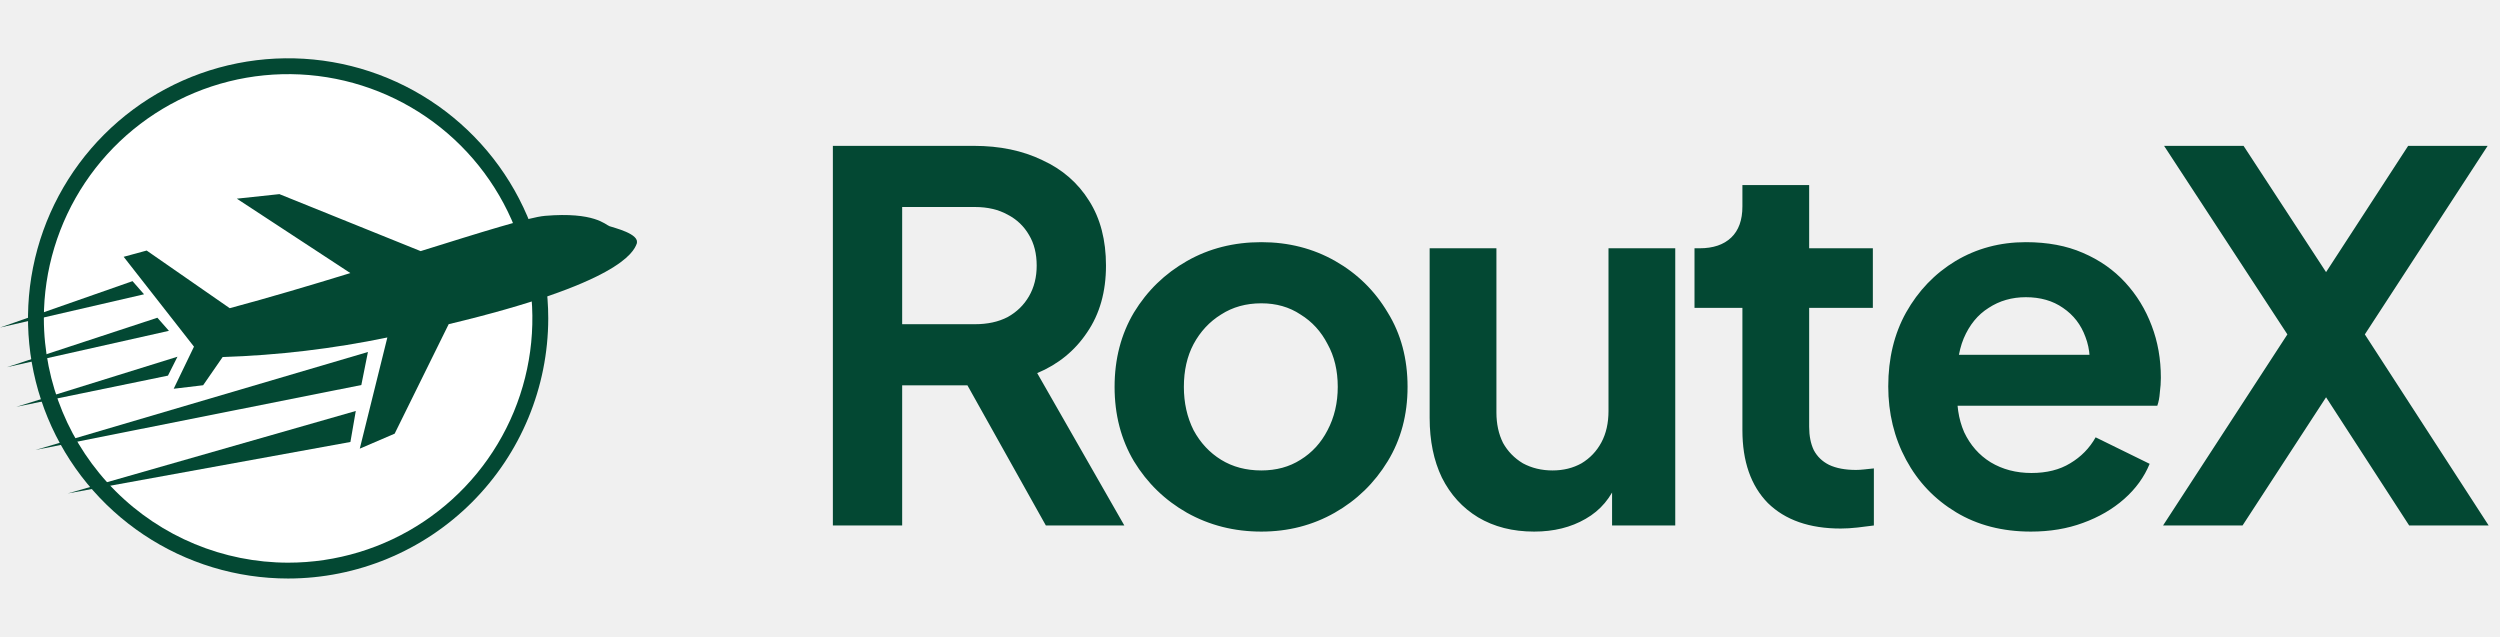
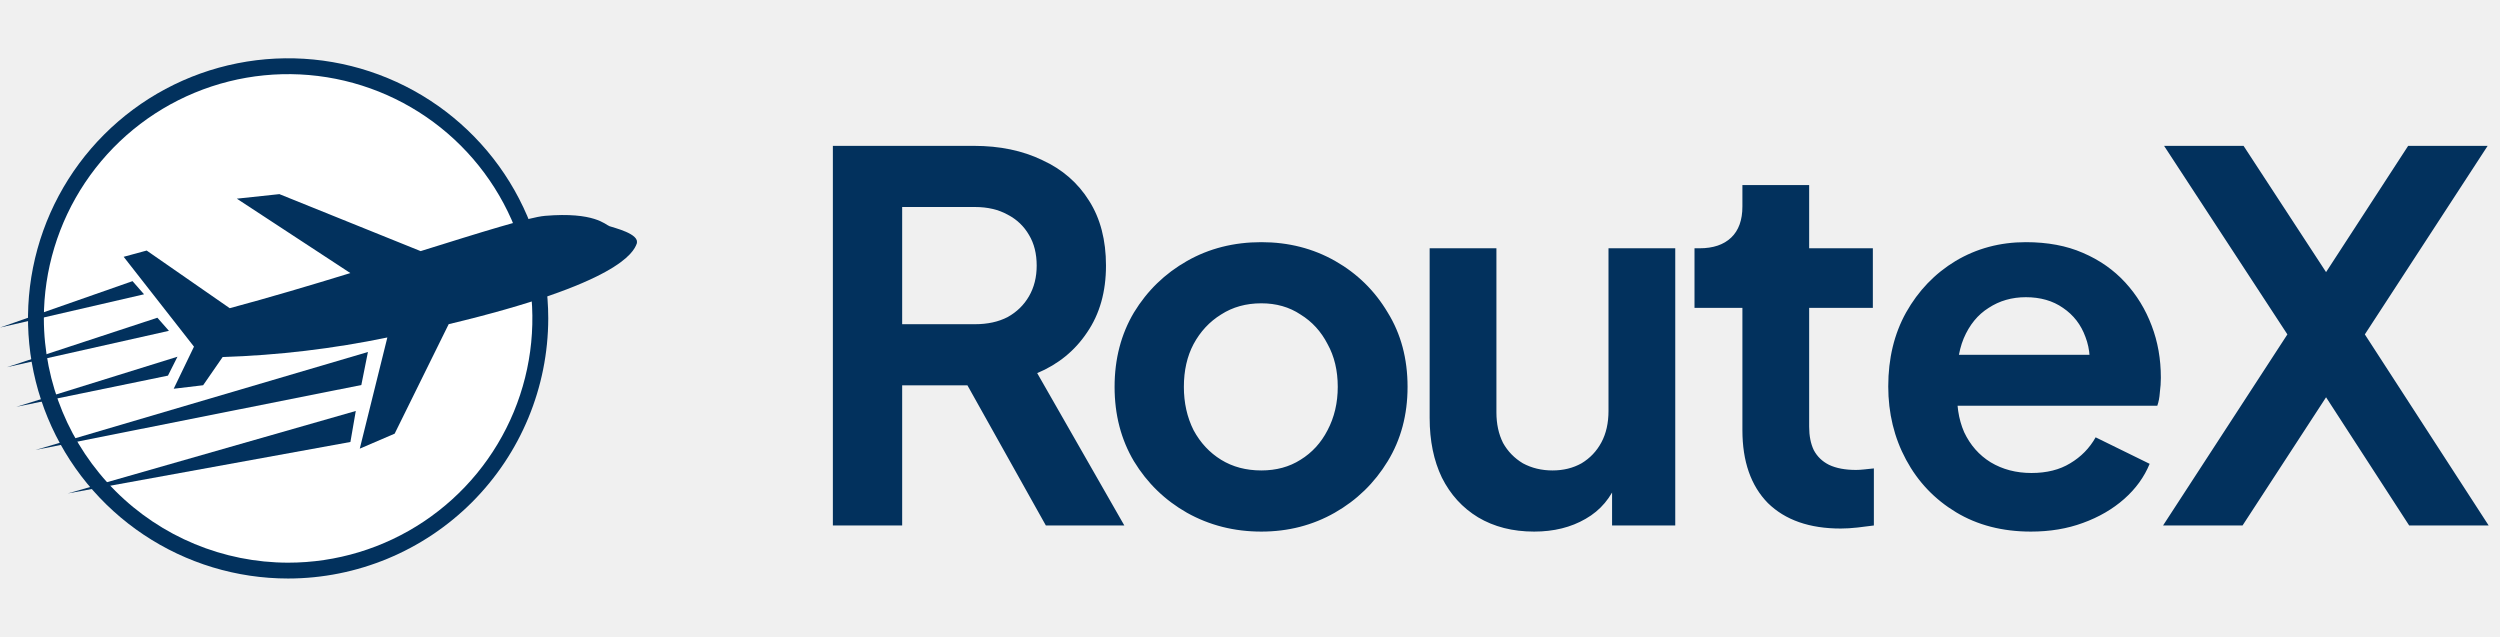
<svg xmlns="http://www.w3.org/2000/svg" width="157" height="40" viewBox="0 0 157 40" fill="none">
  <g clip-path="url(#clip0_3989_8332)">
-     <path d="M18.095 36.331C14.864 36.331 11.705 35.373 9.019 33.578C6.332 31.783 4.239 29.232 3.002 26.247C1.766 23.262 1.442 19.978 2.073 16.809C2.703 13.64 4.259 10.729 6.543 8.445C8.828 6.16 11.739 4.604 14.908 3.974C18.076 3.344 21.361 3.667 24.346 4.904C27.331 6.14 29.882 8.234 31.677 10.92C33.472 13.607 34.43 16.765 34.43 19.996C34.425 24.327 32.703 28.479 29.64 31.542C26.578 34.604 22.425 36.327 18.095 36.331Z" fill="#034833" />
+     <path d="M18.095 36.331C14.864 36.331 11.705 35.373 9.019 33.578C6.332 31.783 4.239 29.232 3.002 26.247C1.766 23.262 1.442 19.978 2.073 16.809C2.703 13.64 4.259 10.729 6.543 8.445C8.828 6.16 11.739 4.604 14.908 3.974C18.076 3.344 21.361 3.667 24.346 4.904C27.331 6.14 29.882 8.234 31.677 10.92C33.472 13.607 34.43 16.765 34.43 19.996C34.425 24.327 32.703 28.479 29.64 31.542C26.578 34.604 22.425 36.327 18.095 36.331Z" fill="#02315D" />
    <path d="M18.094 35.336C21.128 35.336 24.094 34.437 26.616 32.751C29.139 31.066 31.105 28.67 32.266 25.867C33.427 23.064 33.731 19.979 33.139 17.004C32.547 14.028 31.086 11.295 28.941 9.149C26.796 7.004 24.062 5.543 21.087 4.951C18.111 4.359 15.027 4.663 12.224 5.824C9.421 6.985 7.025 8.951 5.339 11.474C3.654 13.996 2.754 16.962 2.754 19.996C2.759 24.063 4.376 27.962 7.252 30.838C10.128 33.714 14.027 35.332 18.094 35.336Z" fill="white" />
-     <path d="M38.273 14.203C38.014 14.108 37.326 13.296 34.236 13.554C33.201 13.642 30.204 14.589 26.416 15.77L17.546 12.191L14.872 12.476L22.002 17.149C19.532 17.909 16.933 18.682 14.427 19.355L9.211 15.734L7.766 16.127L12.182 21.77L10.908 24.413L12.757 24.193L13.982 22.422C17.459 22.311 20.92 21.9 24.326 21.193L22.594 28.175L24.784 27.234L28.177 20.358C38.865 17.803 39.785 15.848 39.987 15.302C40.204 14.682 38.534 14.302 38.273 14.203Z" fill="#034833" />
-     <path d="M4.251 30.988L22.006 27.756L22.343 25.809L4.251 30.988Z" fill="#034833" />
-     <path d="M2.227 28.258L22.692 24.179L23.106 22.105L2.227 28.258Z" fill="#034833" />
-     <path d="M10.548 23.589L1.026 25.549L11.145 22.402L10.548 23.589Z" fill="#034833" />
-     <path d="M10.608 20.776L0.438 23.059L9.884 19.953L10.608 20.776Z" fill="#034833" />
-     <path d="M9.046 18.481L0 20.571L8.322 17.656L9.046 18.481Z" fill="#034833" />
+     <path d="M38.273 14.203C38.014 14.108 37.326 13.296 34.236 13.554C33.201 13.642 30.204 14.589 26.416 15.77L17.546 12.191L14.872 12.476L22.002 17.149C19.532 17.909 16.933 18.682 14.427 19.355L9.211 15.734L7.766 16.127L12.182 21.77L10.908 24.413L12.757 24.193L13.982 22.422C17.459 22.311 20.92 21.9 24.326 21.193L22.594 28.175L24.784 27.234L28.177 20.358C38.865 17.803 39.785 15.848 39.987 15.302C40.204 14.682 38.534 14.302 38.273 14.203Z" fill="#02315D" />
+     <path d="M4.251 30.988L22.006 27.756L22.343 25.809L4.251 30.988Z" fill="#02315D" />
+     <path d="M2.227 28.258L22.692 24.179L23.106 22.105L2.227 28.258Z" fill="#02315D" />
+     <path d="M10.548 23.589L1.026 25.549L11.145 22.402L10.548 23.589Z" fill="#02315D" />
+     <path d="M10.608 20.776L0.438 23.059L9.884 19.953L10.608 20.776Z" fill="#02315D" />
+     <path d="M9.046 18.481L0 20.571L8.322 17.656L9.046 18.481Z" fill="#02315D" />
  </g>
-   <path d="M52.304 33V9.16H61.168C62.789 9.16 64.219 9.459 65.456 10.056C66.715 10.632 67.696 11.485 68.4 12.616C69.104 13.725 69.456 15.08 69.456 16.68C69.456 18.323 69.061 19.72 68.272 20.872C67.504 22.024 66.459 22.877 65.136 23.432L70.608 33H65.68L59.824 22.536L62.64 24.2H56.656V33H52.304ZM56.656 20.36H61.232C62.021 20.36 62.704 20.211 63.28 19.912C63.856 19.592 64.304 19.155 64.624 18.6C64.944 18.045 65.104 17.405 65.104 16.68C65.104 15.933 64.944 15.293 64.624 14.76C64.304 14.205 63.856 13.779 63.28 13.48C62.704 13.16 62.021 13 61.232 13H56.656V20.36ZM79.212 33.384C77.505 33.384 75.948 32.989 74.54 32.2C73.153 31.411 72.043 30.333 71.212 28.968C70.401 27.603 69.996 26.045 69.996 24.296C69.996 22.547 70.401 20.989 71.212 19.624C72.043 18.259 73.153 17.181 74.54 16.392C75.926 15.603 77.484 15.208 79.212 15.208C80.918 15.208 82.465 15.603 83.852 16.392C85.238 17.181 86.337 18.259 87.147 19.624C87.98 20.968 88.395 22.525 88.395 24.296C88.395 26.045 87.98 27.603 87.147 28.968C86.316 30.333 85.206 31.411 83.82 32.2C82.433 32.989 80.897 33.384 79.212 33.384ZM79.212 29.544C80.15 29.544 80.972 29.32 81.675 28.872C82.401 28.424 82.966 27.805 83.371 27.016C83.798 26.205 84.011 25.299 84.011 24.296C84.011 23.272 83.798 22.376 83.371 21.608C82.966 20.819 82.401 20.2 81.675 19.752C80.972 19.283 80.15 19.048 79.212 19.048C78.251 19.048 77.409 19.283 76.683 19.752C75.958 20.2 75.382 20.819 74.956 21.608C74.55 22.376 74.347 23.272 74.347 24.296C74.347 25.299 74.55 26.205 74.956 27.016C75.382 27.805 75.958 28.424 76.683 28.872C77.409 29.32 78.251 29.544 79.212 29.544ZM96.343 33.384C94.999 33.384 93.825 33.085 92.823 32.488C91.841 31.891 91.084 31.059 90.55 29.992C90.038 28.925 89.782 27.677 89.782 26.248V15.592H93.975V25.896C93.975 26.621 94.113 27.261 94.391 27.816C94.689 28.349 95.105 28.776 95.638 29.096C96.193 29.395 96.812 29.544 97.495 29.544C98.177 29.544 98.785 29.395 99.319 29.096C99.852 28.776 100.268 28.339 100.566 27.784C100.865 27.229 101.014 26.568 101.014 25.8V15.592H105.206V33H101.238V29.576L101.59 30.184C101.185 31.251 100.513 32.051 99.575 32.584C98.657 33.117 97.58 33.384 96.343 33.384ZM115.599 33.192C113.637 33.192 112.111 32.659 111.023 31.592C109.957 30.504 109.423 28.979 109.423 27.016V19.336H106.415V15.592H106.735C107.589 15.592 108.25 15.368 108.719 14.92C109.189 14.472 109.423 13.821 109.423 12.968V11.624H113.615V15.592H117.615V19.336H113.615V26.792C113.615 27.368 113.711 27.859 113.903 28.264C114.117 28.669 114.437 28.979 114.863 29.192C115.311 29.405 115.877 29.512 116.559 29.512C116.709 29.512 116.879 29.501 117.071 29.48C117.285 29.459 117.487 29.437 117.679 29.416V33C117.381 33.043 117.039 33.085 116.655 33.128C116.271 33.171 115.919 33.192 115.599 33.192ZM127.542 33.384C125.75 33.384 124.182 32.979 122.838 32.168C121.494 31.357 120.448 30.259 119.702 28.872C118.955 27.485 118.582 25.949 118.582 24.264C118.582 22.515 118.955 20.968 119.702 19.624C120.47 18.259 121.504 17.181 122.806 16.392C124.128 15.603 125.6 15.208 127.222 15.208C128.587 15.208 129.782 15.432 130.806 15.88C131.851 16.328 132.736 16.947 133.462 17.736C134.187 18.525 134.742 19.432 135.126 20.456C135.51 21.459 135.702 22.547 135.702 23.72C135.702 24.019 135.68 24.328 135.638 24.648C135.616 24.968 135.563 25.245 135.478 25.48H122.038V22.28H133.11L131.126 23.784C131.318 22.803 131.264 21.928 130.966 21.16C130.688 20.392 130.219 19.784 129.558 19.336C128.918 18.888 128.139 18.664 127.222 18.664C126.347 18.664 125.568 18.888 124.886 19.336C124.203 19.763 123.68 20.403 123.318 21.256C122.976 22.088 122.848 23.101 122.934 24.296C122.848 25.363 122.987 26.312 123.35 27.144C123.734 27.955 124.288 28.584 125.014 29.032C125.76 29.48 126.614 29.704 127.574 29.704C128.534 29.704 129.344 29.501 130.006 29.096C130.688 28.691 131.222 28.147 131.606 27.464L134.998 29.128C134.656 29.96 134.123 30.696 133.398 31.336C132.672 31.976 131.808 32.477 130.806 32.84C129.824 33.203 128.736 33.384 127.542 33.384ZM135.84 33L143.648 21L135.904 9.16H140.896L147.232 18.856H144.928L151.232 9.16H156.224L148.512 21L156.288 33H151.296L144.928 23.176H147.232L140.832 33H135.84Z" fill="#034833" />
+   <path d="M52.304 33V9.16H61.168C62.789 9.16 64.219 9.459 65.456 10.056C66.715 10.632 67.696 11.485 68.4 12.616C69.104 13.725 69.456 15.08 69.456 16.68C69.456 18.323 69.061 19.72 68.272 20.872C67.504 22.024 66.459 22.877 65.136 23.432L70.608 33H65.68L59.824 22.536L62.64 24.2H56.656V33H52.304ZM56.656 20.36H61.232C62.021 20.36 62.704 20.211 63.28 19.912C63.856 19.592 64.304 19.155 64.624 18.6C64.944 18.045 65.104 17.405 65.104 16.68C65.104 15.933 64.944 15.293 64.624 14.76C64.304 14.205 63.856 13.779 63.28 13.48C62.704 13.16 62.021 13 61.232 13H56.656V20.36ZM79.212 33.384C77.505 33.384 75.948 32.989 74.54 32.2C73.153 31.411 72.043 30.333 71.212 28.968C70.401 27.603 69.996 26.045 69.996 24.296C69.996 22.547 70.401 20.989 71.212 19.624C72.043 18.259 73.153 17.181 74.54 16.392C75.926 15.603 77.484 15.208 79.212 15.208C80.918 15.208 82.465 15.603 83.852 16.392C85.238 17.181 86.337 18.259 87.147 19.624C87.98 20.968 88.395 22.525 88.395 24.296C88.395 26.045 87.98 27.603 87.147 28.968C86.316 30.333 85.206 31.411 83.82 32.2C82.433 32.989 80.897 33.384 79.212 33.384ZM79.212 29.544C80.15 29.544 80.972 29.32 81.675 28.872C82.401 28.424 82.966 27.805 83.371 27.016C83.798 26.205 84.011 25.299 84.011 24.296C84.011 23.272 83.798 22.376 83.371 21.608C82.966 20.819 82.401 20.2 81.675 19.752C80.972 19.283 80.15 19.048 79.212 19.048C78.251 19.048 77.409 19.283 76.683 19.752C75.958 20.2 75.382 20.819 74.956 21.608C74.55 22.376 74.347 23.272 74.347 24.296C74.347 25.299 74.55 26.205 74.956 27.016C75.382 27.805 75.958 28.424 76.683 28.872C77.409 29.32 78.251 29.544 79.212 29.544ZM96.343 33.384C94.999 33.384 93.825 33.085 92.823 32.488C91.841 31.891 91.084 31.059 90.55 29.992C90.038 28.925 89.782 27.677 89.782 26.248V15.592H93.975V25.896C93.975 26.621 94.113 27.261 94.391 27.816C94.689 28.349 95.105 28.776 95.638 29.096C96.193 29.395 96.812 29.544 97.495 29.544C98.177 29.544 98.785 29.395 99.319 29.096C99.852 28.776 100.268 28.339 100.566 27.784C100.865 27.229 101.014 26.568 101.014 25.8V15.592H105.206V33H101.238V29.576L101.59 30.184C101.185 31.251 100.513 32.051 99.575 32.584C98.657 33.117 97.58 33.384 96.343 33.384ZM115.599 33.192C113.637 33.192 112.111 32.659 111.023 31.592C109.957 30.504 109.423 28.979 109.423 27.016V19.336H106.415V15.592H106.735C107.589 15.592 108.25 15.368 108.719 14.92C109.189 14.472 109.423 13.821 109.423 12.968V11.624H113.615V15.592H117.615V19.336H113.615V26.792C113.615 27.368 113.711 27.859 113.903 28.264C114.117 28.669 114.437 28.979 114.863 29.192C115.311 29.405 115.877 29.512 116.559 29.512C116.709 29.512 116.879 29.501 117.071 29.48C117.285 29.459 117.487 29.437 117.679 29.416V33C117.381 33.043 117.039 33.085 116.655 33.128C116.271 33.171 115.919 33.192 115.599 33.192ZM127.542 33.384C125.75 33.384 124.182 32.979 122.838 32.168C121.494 31.357 120.448 30.259 119.702 28.872C118.955 27.485 118.582 25.949 118.582 24.264C118.582 22.515 118.955 20.968 119.702 19.624C120.47 18.259 121.504 17.181 122.806 16.392C124.128 15.603 125.6 15.208 127.222 15.208C128.587 15.208 129.782 15.432 130.806 15.88C131.851 16.328 132.736 16.947 133.462 17.736C134.187 18.525 134.742 19.432 135.126 20.456C135.51 21.459 135.702 22.547 135.702 23.72C135.702 24.019 135.68 24.328 135.638 24.648C135.616 24.968 135.563 25.245 135.478 25.48H122.038V22.28H133.11L131.126 23.784C131.318 22.803 131.264 21.928 130.966 21.16C130.688 20.392 130.219 19.784 129.558 19.336C128.918 18.888 128.139 18.664 127.222 18.664C126.347 18.664 125.568 18.888 124.886 19.336C124.203 19.763 123.68 20.403 123.318 21.256C122.976 22.088 122.848 23.101 122.934 24.296C122.848 25.363 122.987 26.312 123.35 27.144C123.734 27.955 124.288 28.584 125.014 29.032C125.76 29.48 126.614 29.704 127.574 29.704C128.534 29.704 129.344 29.501 130.006 29.096C130.688 28.691 131.222 28.147 131.606 27.464L134.998 29.128C134.656 29.96 134.123 30.696 133.398 31.336C132.672 31.976 131.808 32.477 130.806 32.84C129.824 33.203 128.736 33.384 127.542 33.384ZM135.84 33L143.648 21L135.904 9.16H140.896L147.232 18.856H144.928L151.232 9.16H156.224L148.512 21L156.288 33H151.296L144.928 23.176H147.232L140.832 33H135.84Z" fill="#02315D" />
  <defs>
    <clipPath id="clip0_3989_8332">
      <rect width="40" height="32.671" fill="white" transform="translate(0 3.66406)" />
    </clipPath>
  </defs>
</svg>
